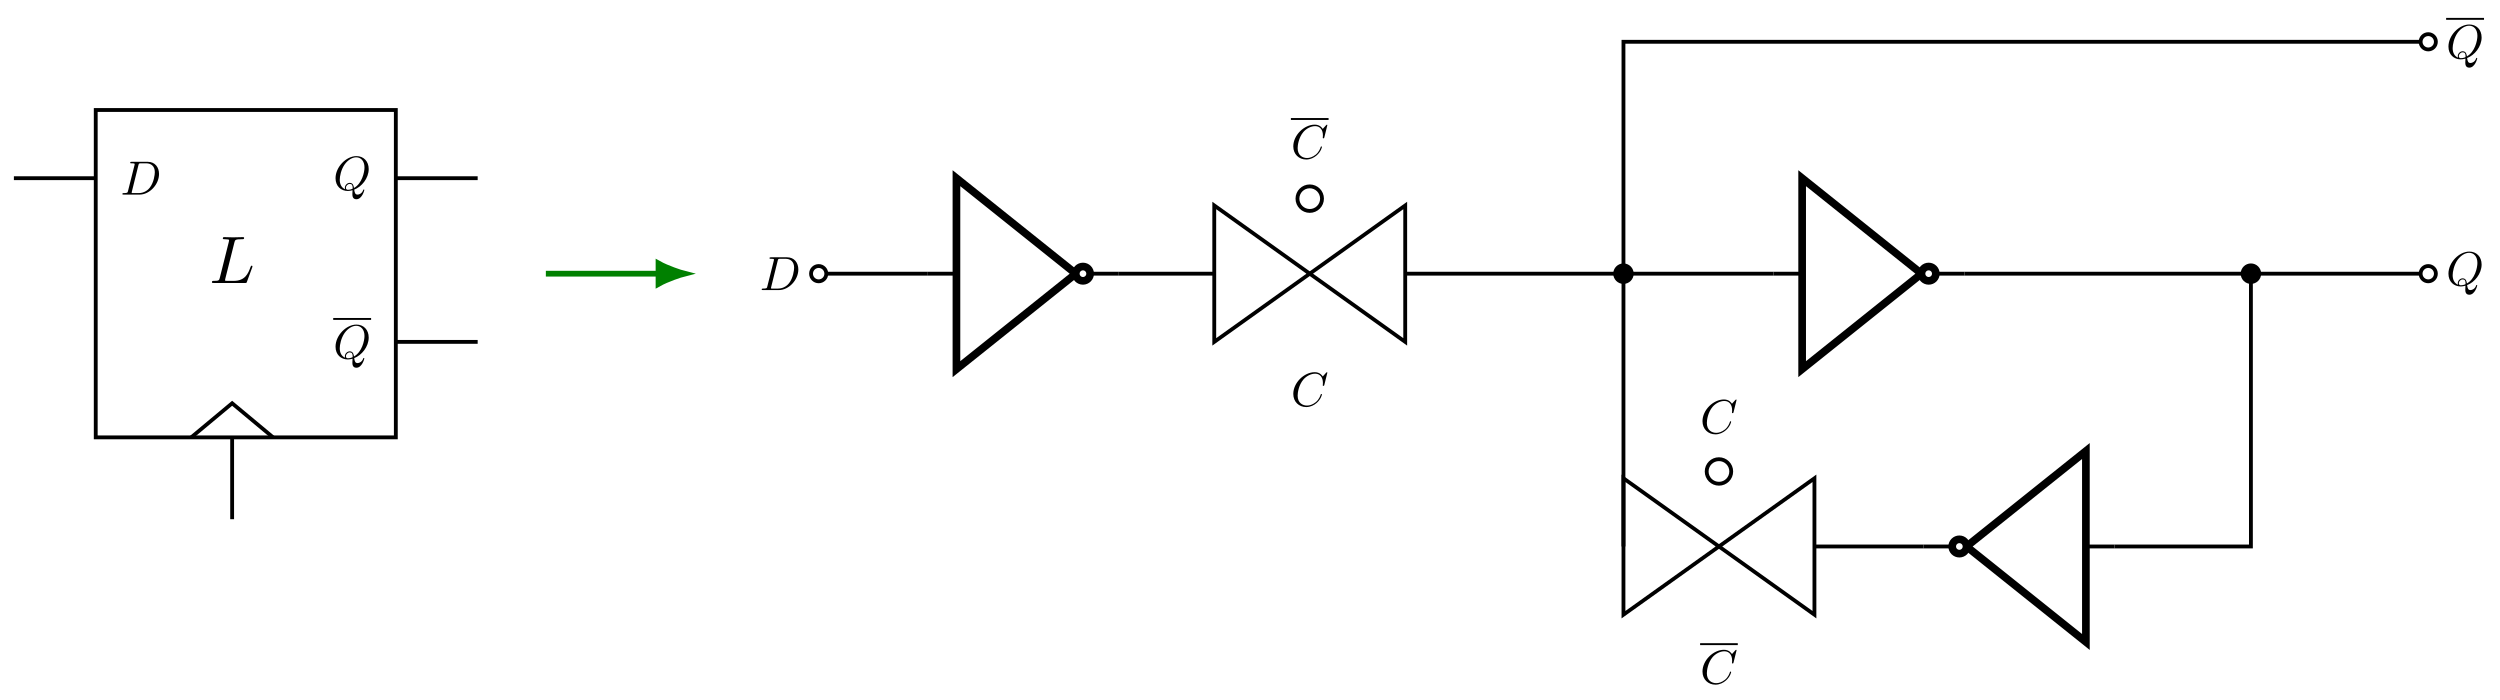
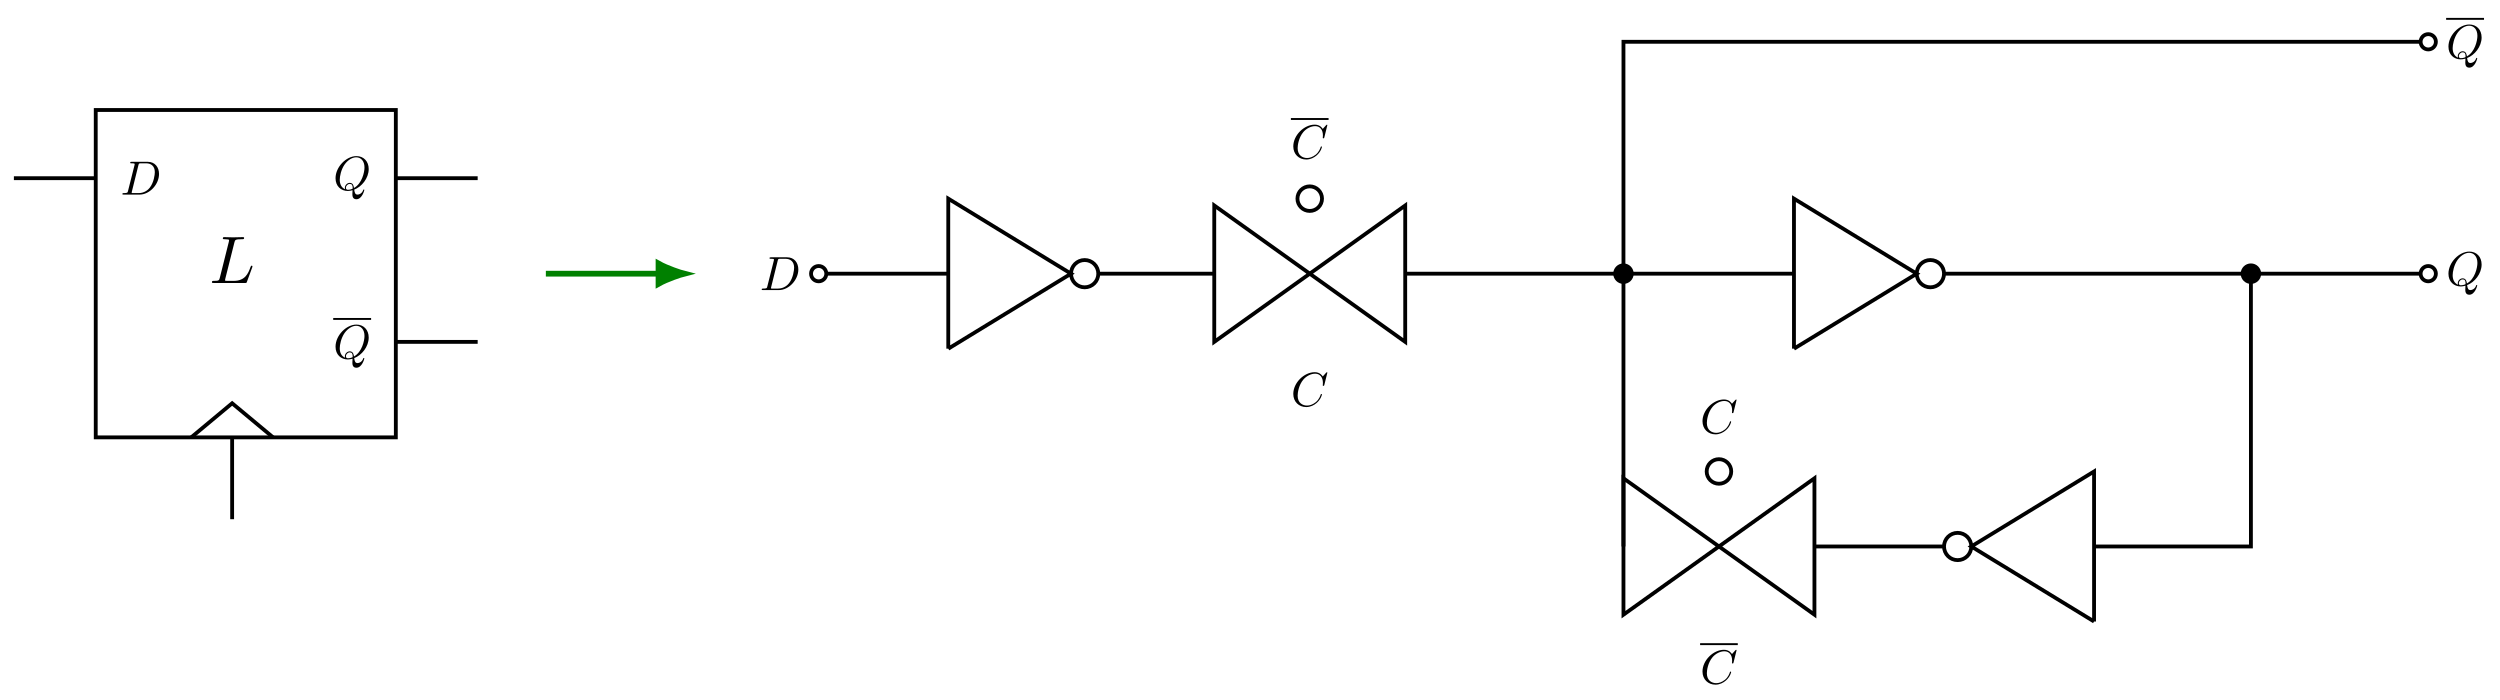
<svg xmlns="http://www.w3.org/2000/svg" xmlns:xlink="http://www.w3.org/1999/xlink" width="519.536pt" height="145.386pt" viewBox="0 0 519.536 145.386">
  <defs>
    <g>
      <g id="glyph-0-0">
        <path d="M 1.578 -0.781 C 1.484 -0.391 1.469 -0.312 0.672 -0.312 C 0.516 -0.312 0.406 -0.312 0.406 -0.125 C 0.406 0 0.484 0 0.672 0 L 3.984 0 C 6.047 0 8.016 -2.109 8.016 -4.281 C 8.016 -5.688 7.172 -6.812 5.672 -6.812 L 2.328 -6.812 C 2.141 -6.812 2.031 -6.812 2.031 -6.625 C 2.031 -6.5 2.109 -6.5 2.312 -6.5 C 2.438 -6.5 2.625 -6.484 2.734 -6.484 C 2.906 -6.453 2.953 -6.438 2.953 -6.312 C 2.953 -6.281 2.953 -6.25 2.922 -6.125 Z M 3.734 -6.125 C 3.828 -6.469 3.844 -6.5 4.281 -6.5 L 5.344 -6.5 C 6.312 -6.5 7.141 -5.969 7.141 -4.656 C 7.141 -4.172 6.953 -2.531 6.094 -1.438 C 5.812 -1.062 5.031 -0.312 3.797 -0.312 L 2.672 -0.312 C 2.531 -0.312 2.516 -0.312 2.453 -0.312 C 2.359 -0.328 2.328 -0.344 2.328 -0.422 C 2.328 -0.453 2.328 -0.469 2.375 -0.641 Z M 3.734 -6.125 " />
      </g>
      <g id="glyph-0-1">
        <path d="M 4.359 -0.062 C 5.906 -0.641 7.375 -2.422 7.375 -4.344 C 7.375 -5.953 6.312 -7.031 4.828 -7.031 C 2.688 -7.031 0.484 -4.766 0.484 -2.438 C 0.484 -0.781 1.609 0.219 3.047 0.219 C 3.297 0.219 3.625 0.172 4.016 0.062 C 3.984 0.688 3.984 0.703 3.984 0.844 C 3.984 1.156 3.984 1.938 4.812 1.938 C 5.984 1.938 6.469 0.109 6.469 0 C 6.469 -0.062 6.406 -0.094 6.359 -0.094 C 6.281 -0.094 6.266 -0.047 6.234 0.016 C 6 0.719 5.422 0.969 5.078 0.969 C 4.609 0.969 4.469 0.703 4.359 -0.062 Z M 2.484 -0.141 C 1.703 -0.453 1.359 -1.219 1.359 -2.125 C 1.359 -2.812 1.625 -4.234 2.375 -5.297 C 3.109 -6.312 4.047 -6.781 4.781 -6.781 C 5.766 -6.781 6.5 -6 6.5 -4.672 C 6.5 -3.672 5.984 -1.328 4.312 -0.406 C 4.266 -0.75 4.172 -1.469 3.438 -1.469 C 2.906 -1.469 2.422 -0.984 2.422 -0.453 C 2.422 -0.266 2.484 -0.156 2.484 -0.141 Z M 3.094 -0.031 C 2.953 -0.031 2.641 -0.031 2.641 -0.453 C 2.641 -0.859 3.016 -1.25 3.438 -1.25 C 3.859 -1.25 4.047 -1.016 4.047 -0.406 C 4.047 -0.266 4.031 -0.25 3.938 -0.203 C 3.672 -0.094 3.375 -0.031 3.094 -0.031 Z M 3.094 -0.031 " />
      </g>
      <g id="glyph-0-2">
        <path d="M 7.578 -6.922 C 7.578 -6.953 7.562 -7.031 7.469 -7.031 C 7.438 -7.031 7.422 -7.016 7.312 -6.906 L 6.625 -6.141 C 6.531 -6.281 6.078 -7.031 4.969 -7.031 C 2.734 -7.031 0.5 -4.828 0.5 -2.516 C 0.5 -0.875 1.672 0.219 3.203 0.219 C 4.062 0.219 4.828 -0.172 5.359 -0.641 C 6.281 -1.453 6.453 -2.359 6.453 -2.391 C 6.453 -2.5 6.344 -2.5 6.328 -2.5 C 6.266 -2.5 6.219 -2.469 6.203 -2.391 C 6.109 -2.109 5.875 -1.391 5.188 -0.812 C 4.5 -0.266 3.875 -0.094 3.359 -0.094 C 2.469 -0.094 1.406 -0.609 1.406 -2.156 C 1.406 -2.734 1.609 -4.344 2.609 -5.516 C 3.219 -6.219 4.156 -6.719 5.047 -6.719 C 6.062 -6.719 6.656 -5.953 6.656 -4.797 C 6.656 -4.391 6.625 -4.391 6.625 -4.281 C 6.625 -4.188 6.734 -4.188 6.766 -4.188 C 6.891 -4.188 6.891 -4.203 6.953 -4.391 Z M 7.578 -6.922 " />
      </g>
      <g id="glyph-1-0">
        <path d="M 5.219 -8.438 C 5.344 -8.938 5.391 -9.094 6.703 -9.094 C 7.109 -9.094 7.234 -9.094 7.234 -9.359 C 7.234 -9.531 7.078 -9.531 7 -9.531 C 6.547 -9.531 5.406 -9.484 4.938 -9.484 C 4.516 -9.484 3.5 -9.531 3.078 -9.531 C 2.984 -9.531 2.812 -9.531 2.812 -9.25 C 2.812 -9.094 2.938 -9.094 3.203 -9.094 C 3.234 -9.094 3.5 -9.094 3.734 -9.062 C 3.984 -9.047 4.109 -9.031 4.109 -8.844 C 4.109 -8.797 4.109 -8.75 4.062 -8.578 L 2.188 -1.094 C 2.047 -0.547 2.016 -0.438 0.922 -0.438 C 0.688 -0.438 0.547 -0.438 0.547 -0.156 C 0.547 0 0.672 0 0.922 0 L 7.375 0 C 7.719 0 7.734 0 7.812 -0.234 L 8.922 -3.25 C 8.969 -3.406 8.969 -3.438 8.969 -3.453 C 8.969 -3.5 8.938 -3.594 8.797 -3.594 C 8.672 -3.594 8.672 -3.531 8.562 -3.312 C 8.094 -2.016 7.484 -0.438 5.062 -0.438 L 3.75 -0.438 C 3.562 -0.438 3.531 -0.438 3.453 -0.453 C 3.312 -0.453 3.266 -0.469 3.266 -0.594 C 3.266 -0.625 3.266 -0.656 3.328 -0.906 Z M 5.219 -8.438 " />
      </g>
    </g>
-     <clipPath id="clip-0">
-       <path clip-rule="nonzero" d="M 386 71 L 457 71 L 457 145.387 L 386 145.387 Z M 386 71 " />
-     </clipPath>
  </defs>
  <path fill="none" stroke-width="0.797" stroke-linecap="butt" stroke-linejoin="miter" stroke="rgb(0%, 0%, 0%)" stroke-opacity="1" stroke-miterlimit="10" d="M -150.238 283.467 L -150.238 351.499 L -87.875 351.499 L -87.875 283.467 Z M -150.238 283.467 " transform="matrix(1, 0, 0, -1, 170.133, 374.358)" />
  <g fill="rgb(0%, 0%, 0%)" fill-opacity="1">
    <use xlink:href="#glyph-0-0" x="25.033" y="40.439" />
  </g>
  <g fill="rgb(0%, 0%, 0%)" fill-opacity="1">
    <use xlink:href="#glyph-0-1" x="69.247" y="39.471" />
  </g>
  <path fill="none" stroke-width="0.398" stroke-linecap="butt" stroke-linejoin="miter" stroke="rgb(0%, 0%, 0%)" stroke-opacity="1" stroke-miterlimit="10" d="M -0.001 -0.001 L 7.874 -0.001 " transform="matrix(1, 0, 0, -1, 69.247, 66.28)" />
  <g fill="rgb(0%, 0%, 0%)" fill-opacity="1">
    <use xlink:href="#glyph-0-1" x="69.247" y="74.483" />
  </g>
  <g fill="rgb(0%, 0%, 0%)" fill-opacity="1">
    <use xlink:href="#glyph-1-0" x="43.497" y="58.808" />
  </g>
  <path fill="none" stroke-width="0.797" stroke-linecap="butt" stroke-linejoin="miter" stroke="rgb(0%, 0%, 0%)" stroke-opacity="1" stroke-miterlimit="10" d="M -130.395 283.467 L -121.891 290.553 L -113.387 283.467 " transform="matrix(1, 0, 0, -1, 170.133, 374.358)" />
  <path fill="none" stroke-width="0.797" stroke-linecap="butt" stroke-linejoin="miter" stroke="rgb(0%, 0%, 0%)" stroke-opacity="1" stroke-miterlimit="10" d="M -121.891 283.467 L -121.891 266.46 " transform="matrix(1, 0, 0, -1, 170.133, 374.358)" />
  <path fill="none" stroke-width="0.797" stroke-linecap="butt" stroke-linejoin="miter" stroke="rgb(0%, 0%, 0%)" stroke-opacity="1" stroke-miterlimit="10" d="M -167.246 337.327 L -150.238 337.327 " transform="matrix(1, 0, 0, -1, 170.133, 374.358)" />
  <path fill="none" stroke-width="0.797" stroke-linecap="butt" stroke-linejoin="miter" stroke="rgb(0%, 0%, 0%)" stroke-opacity="1" stroke-miterlimit="10" d="M -87.875 337.327 L -70.867 337.327 " transform="matrix(1, 0, 0, -1, 170.133, 374.358)" />
  <path fill="none" stroke-width="0.797" stroke-linecap="butt" stroke-linejoin="miter" stroke="rgb(0%, 0%, 0%)" stroke-opacity="1" stroke-miterlimit="10" d="M -87.875 303.311 L -70.867 303.311 " transform="matrix(1, 0, 0, -1, 170.133, 374.358)" />
  <path fill="none" stroke-width="1.196" stroke-linecap="butt" stroke-linejoin="miter" stroke="rgb(0%, 50%, 0%)" stroke-opacity="1" stroke-miterlimit="10" d="M -56.696 317.483 L -33.281 317.483 " transform="matrix(1, 0, 0, -1, 170.133, 374.358)" />
  <path fill-rule="nonzero" fill="rgb(0%, 50%, 0%)" fill-opacity="1" stroke-width="1.196" stroke-linecap="butt" stroke-linejoin="miter" stroke="rgb(0%, 50%, 0%)" stroke-opacity="1" stroke-miterlimit="10" d="M 5.306 -0.001 C 4.654 0.163 1.791 1.089 0.001 2.096 L 0.001 -2.099 C 1.791 -1.091 4.654 -0.165 5.306 -0.001 Z M 5.306 -0.001 " transform="matrix(1, 0, 0, -1, 136.8501, 56.87382)" />
-   <path fill="none" stroke-width="1.594" stroke-linecap="butt" stroke-linejoin="miter" stroke="rgb(0%, 0%, 0%)" stroke-opacity="1" stroke-miterlimit="10" d="M 53.433 317.483 L 28.629 337.327 L 28.629 297.643 L 53.433 317.483 " transform="matrix(1, 0, 0, -1, 170.133, 374.358)" />
-   <path fill="none" stroke-width="1.594" stroke-linecap="butt" stroke-linejoin="miter" stroke="rgb(0%, 0%, 0%)" stroke-opacity="1" stroke-miterlimit="10" d="M 56.41 317.483 C 56.41 318.307 55.742 318.971 54.922 318.971 C 54.101 318.971 53.433 318.307 53.433 317.483 C 53.433 316.663 54.101 315.995 54.922 315.995 C 55.742 315.995 56.41 316.663 56.41 317.483 Z M 56.41 317.483 " transform="matrix(1, 0, 0, -1, 170.133, 374.358)" />
-   <path fill="none" stroke-width="0.797" stroke-linecap="butt" stroke-linejoin="miter" stroke="rgb(0%, 0%, 0%)" stroke-opacity="1" stroke-miterlimit="10" d="M 22.676 317.483 L 28.629 317.483 M 62.363 317.483 L 56.41 317.483 " transform="matrix(1, 0, 0, -1, 170.133, 374.358)" />
-   <path fill="none" stroke-width="0.797" stroke-linecap="butt" stroke-linejoin="miter" stroke="rgb(0%, 0%, 0%)" stroke-opacity="1" stroke-miterlimit="10" d="M -0 317.483 L 11.34 317.483 M 11.34 317.483 L 22.676 317.483 " transform="matrix(1, 0, 0, -1, 170.133, 374.358)" />
+   <path fill="none" stroke-width="0.797" stroke-linecap="butt" stroke-linejoin="miter" stroke="rgb(0%, 0%, 0%)" stroke-opacity="1" stroke-miterlimit="10" d="M 26.93 301.893 L 26.93 333.077 L 52.441 317.483 L 26.93 301.893 M 58.109 317.483 C 58.109 319.049 56.844 320.319 55.277 320.319 C 53.711 320.319 52.441 319.049 52.441 317.483 C 52.441 315.917 53.711 314.651 55.277 314.651 C 56.844 314.651 58.109 315.917 58.109 317.483 Z M 58.109 317.483 " transform="matrix(1, 0, 0, -1, 170.133, 374.358)" />
+   <path fill="none" stroke-width="0.797" stroke-linecap="butt" stroke-linejoin="miter" stroke="rgb(0%, 0%, 0%)" stroke-opacity="1" stroke-miterlimit="10" d="M -0 317.483 L 13.465 317.483 M 13.465 317.483 L 26.93 317.483 " transform="matrix(1, 0, 0, -1, 170.133, 374.358)" />
  <g fill="rgb(0%, 0%, 0%)" fill-opacity="1">
    <use xlink:href="#glyph-0-0" x="157.889" y="60.282" />
  </g>
  <path fill-rule="nonzero" fill="rgb(100%, 100%, 100%)" fill-opacity="1" stroke-width="0.797" stroke-linecap="butt" stroke-linejoin="miter" stroke="rgb(0%, 0%, 0%)" stroke-opacity="1" stroke-miterlimit="10" d="M 1.586 317.483 C 1.586 318.362 0.875 319.073 -0 319.073 C -0.875 319.073 -1.586 318.362 -1.586 317.483 C -1.586 316.608 -0.875 315.897 -0 315.897 C 0.875 315.897 1.586 316.608 1.586 317.483 Z M 1.586 317.483 " transform="matrix(1, 0, 0, -1, 170.133, 374.358)" />
  <path fill="none" stroke-width="0.797" stroke-linecap="butt" stroke-linejoin="miter" stroke="rgb(0%, 0%, 0%)" stroke-opacity="1" stroke-miterlimit="10" d="M 82.207 331.659 L 82.207 303.311 L 102.051 317.483 Z M 82.207 331.659 " transform="matrix(1, 0, 0, -1, 170.133, 374.358)" />
  <path fill="none" stroke-width="0.797" stroke-linecap="butt" stroke-linejoin="miter" stroke="rgb(0%, 0%, 0%)" stroke-opacity="1" stroke-miterlimit="10" d="M 121.89 331.659 L 121.89 303.311 L 102.051 317.483 Z M 121.89 331.659 " transform="matrix(1, 0, 0, -1, 170.133, 374.358)" />
  <path fill="none" stroke-width="0.797" stroke-linecap="butt" stroke-linejoin="miter" stroke="rgb(0%, 0%, 0%)" stroke-opacity="1" stroke-miterlimit="10" d="M 104.601 333.077 C 104.601 334.483 103.457 335.628 102.051 335.628 C 100.64 335.628 99.496 334.483 99.496 333.077 C 99.496 331.667 100.64 330.522 102.051 330.522 C 103.457 330.522 104.601 331.667 104.601 333.077 Z M 104.601 333.077 " transform="matrix(1, 0, 0, -1, 170.133, 374.358)" />
  <path fill="none" stroke-width="0.398" stroke-linecap="butt" stroke-linejoin="miter" stroke="rgb(0%, 0%, 0%)" stroke-opacity="1" stroke-miterlimit="10" d="M 0.002 -0.001 L 7.834 -0.001 " transform="matrix(1, 0, 0, -1, 268.264, 24.729)" />
  <g fill="rgb(0%, 0%, 0%)" fill-opacity="1">
    <use xlink:href="#glyph-0-2" x="268.264" y="32.932" />
  </g>
  <g fill="rgb(0%, 0%, 0%)" fill-opacity="1">
    <use xlink:href="#glyph-0-2" x="268.264" y="84.376" />
  </g>
-   <path fill="none" stroke-width="0.797" stroke-linecap="butt" stroke-linejoin="miter" stroke="rgb(0%, 0%, 0%)" stroke-opacity="1" stroke-miterlimit="10" d="M 62.363 317.483 L 82.207 317.483 " transform="matrix(1, 0, 0, -1, 170.133, 374.358)" />
+   <path fill="none" stroke-width="0.797" stroke-linecap="butt" stroke-linejoin="miter" stroke="rgb(0%, 0%, 0%)" stroke-opacity="1" stroke-miterlimit="10" d="M 58.109 317.483 L 82.207 317.483 " transform="matrix(1, 0, 0, -1, 170.133, 374.358)" />
  <path fill="none" stroke-width="0.797" stroke-linecap="butt" stroke-linejoin="miter" stroke="rgb(0%, 0%, 0%)" stroke-opacity="1" stroke-miterlimit="10" d="M 121.89 317.483 L 167.246 317.483 " transform="matrix(1, 0, 0, -1, 170.133, 374.358)" />
  <path fill-rule="nonzero" fill="rgb(0%, 0%, 0%)" fill-opacity="1" d="M 339.504 56.875 C 339.504 55.699 338.555 54.746 337.379 54.746 C 336.203 54.746 335.254 55.699 335.254 56.875 C 335.254 58.047 336.203 59 337.379 59 C 338.555 59 339.504 58.047 339.504 56.875 Z M 339.504 56.875 " />
  <path fill="none" stroke-width="0.797" stroke-linecap="butt" stroke-linejoin="miter" stroke="rgb(0%, 0%, 0%)" stroke-opacity="1" stroke-miterlimit="10" d="M 167.246 317.483 L 167.246 365.674 L 328.824 365.674 M 328.824 365.674 L 334.492 365.674 " transform="matrix(1, 0, 0, -1, 170.133, 374.358)" />
  <path fill-rule="nonzero" fill="rgb(100%, 100%, 100%)" fill-opacity="1" stroke-width="0.797" stroke-linecap="butt" stroke-linejoin="miter" stroke="rgb(0%, 0%, 0%)" stroke-opacity="1" stroke-miterlimit="10" d="M 336.078 365.674 C 336.078 366.549 335.367 367.26 334.492 367.26 C 333.617 367.26 332.906 366.549 332.906 365.674 C 332.906 364.796 333.617 364.085 334.492 364.085 C 335.367 364.085 336.078 364.796 336.078 365.674 Z M 336.078 365.674 " transform="matrix(1, 0, 0, -1, 170.133, 374.358)" />
  <path fill="none" stroke-width="0.398" stroke-linecap="butt" stroke-linejoin="miter" stroke="rgb(0%, 0%, 0%)" stroke-opacity="1" stroke-miterlimit="10" d="M -0 0 L 7.875 0 " transform="matrix(1, 0, 0, -1, 508.34, 3.918)" />
  <g fill="rgb(0%, 0%, 0%)" fill-opacity="1">
    <use xlink:href="#glyph-0-1" x="508.34" y="12.121" />
  </g>
-   <path fill="none" stroke-width="1.594" stroke-linecap="butt" stroke-linejoin="miter" stroke="rgb(0%, 0%, 0%)" stroke-opacity="1" stroke-miterlimit="10" d="M 229.183 317.483 L 204.379 337.327 L 204.379 297.643 L 229.183 317.483 " transform="matrix(1, 0, 0, -1, 170.133, 374.358)" />
-   <path fill="none" stroke-width="1.594" stroke-linecap="butt" stroke-linejoin="miter" stroke="rgb(0%, 0%, 0%)" stroke-opacity="1" stroke-miterlimit="10" d="M 232.16 317.483 C 232.16 318.307 231.492 318.971 230.672 318.971 C 229.851 318.971 229.183 318.307 229.183 317.483 C 229.183 316.663 229.851 315.995 230.672 315.995 C 231.492 315.995 232.16 316.663 232.16 317.483 Z M 232.16 317.483 " transform="matrix(1, 0, 0, -1, 170.133, 374.358)" />
-   <path fill="none" stroke-width="0.797" stroke-linecap="butt" stroke-linejoin="miter" stroke="rgb(0%, 0%, 0%)" stroke-opacity="1" stroke-miterlimit="10" d="M 198.429 317.483 L 204.379 317.483 M 238.113 317.483 L 232.16 317.483 " transform="matrix(1, 0, 0, -1, 170.133, 374.358)" />
-   <path fill="none" stroke-width="0.797" stroke-linecap="butt" stroke-linejoin="miter" stroke="rgb(0%, 0%, 0%)" stroke-opacity="1" stroke-miterlimit="10" d="M 167.246 317.483 L 198.429 317.483 " transform="matrix(1, 0, 0, -1, 170.133, 374.358)" />
-   <path fill="none" stroke-width="0.797" stroke-linecap="butt" stroke-linejoin="miter" stroke="rgb(0%, 0%, 0%)" stroke-opacity="1" stroke-miterlimit="10" d="M 238.113 317.483 L 328.824 317.483 M 328.824 317.483 L 334.492 317.483 " transform="matrix(1, 0, 0, -1, 170.133, 374.358)" />
+   <path fill="none" stroke-width="0.797" stroke-linecap="butt" stroke-linejoin="miter" stroke="rgb(0%, 0%, 0%)" stroke-opacity="1" stroke-miterlimit="10" d="M 202.679 301.893 L 202.679 333.077 L 228.191 317.483 L 202.679 301.893 M 233.863 317.483 C 233.863 319.049 232.594 320.319 231.027 320.319 C 229.461 320.319 228.191 319.049 228.191 317.483 C 228.191 315.917 229.461 314.651 231.027 314.651 C 232.594 314.651 233.863 315.917 233.863 317.483 Z M 233.863 317.483 " transform="matrix(1, 0, 0, -1, 170.133, 374.358)" />
+   <path fill="none" stroke-width="0.797" stroke-linecap="butt" stroke-linejoin="miter" stroke="rgb(0%, 0%, 0%)" stroke-opacity="1" stroke-miterlimit="10" d="M 167.246 317.483 L 202.679 317.483 " transform="matrix(1, 0, 0, -1, 170.133, 374.358)" />
+   <path fill="none" stroke-width="0.797" stroke-linecap="butt" stroke-linejoin="miter" stroke="rgb(0%, 0%, 0%)" stroke-opacity="1" stroke-miterlimit="10" d="M 233.863 317.483 L 328.824 317.483 M 328.824 317.483 L 334.492 317.483 " transform="matrix(1, 0, 0, -1, 170.133, 374.358)" />
  <path fill-rule="nonzero" fill="rgb(100%, 100%, 100%)" fill-opacity="1" stroke-width="0.797" stroke-linecap="butt" stroke-linejoin="miter" stroke="rgb(0%, 0%, 0%)" stroke-opacity="1" stroke-miterlimit="10" d="M 336.078 317.483 C 336.078 318.362 335.367 319.073 334.492 319.073 C 333.617 319.073 332.906 318.362 332.906 317.483 C 332.906 316.608 333.617 315.897 334.492 315.897 C 335.367 315.897 336.078 316.608 336.078 317.483 Z M 336.078 317.483 " transform="matrix(1, 0, 0, -1, 170.133, 374.358)" />
  <g fill="rgb(0%, 0%, 0%)" fill-opacity="1">
    <use xlink:href="#glyph-0-1" x="508.34" y="59.313" />
  </g>
-   <g clip-path="url(#clip-0)">
-     <path fill="none" stroke-width="1.594" stroke-linecap="butt" stroke-linejoin="miter" stroke="rgb(0%, 0%, 0%)" stroke-opacity="1" stroke-miterlimit="10" d="M 238.539 260.792 L 263.344 280.631 L 263.344 240.948 L 238.539 260.792 " transform="matrix(1, 0, 0, -1, 170.133, 374.358)" />
-   </g>
-   <path fill="none" stroke-width="1.594" stroke-linecap="butt" stroke-linejoin="miter" stroke="rgb(0%, 0%, 0%)" stroke-opacity="1" stroke-miterlimit="10" d="M 235.562 260.792 C 235.562 261.612 236.23 262.28 237.051 262.28 C 237.871 262.28 238.539 261.612 238.539 260.792 C 238.539 259.967 237.871 259.303 237.051 259.303 C 236.23 259.303 235.562 259.967 235.562 260.792 Z M 235.562 260.792 " transform="matrix(1, 0, 0, -1, 170.133, 374.358)" />
-   <path fill="none" stroke-width="0.797" stroke-linecap="butt" stroke-linejoin="miter" stroke="rgb(0%, 0%, 0%)" stroke-opacity="1" stroke-miterlimit="10" d="M 269.293 260.792 L 263.344 260.792 M 229.609 260.792 L 235.562 260.792 " transform="matrix(1, 0, 0, -1, 170.133, 374.358)" />
+   <path fill="none" stroke-width="0.797" stroke-linecap="butt" stroke-linejoin="miter" stroke="rgb(0%, 0%, 0%)" stroke-opacity="1" stroke-miterlimit="10" d="M 265.043 245.198 L 265.043 276.381 L 239.531 260.792 L 265.043 245.198 M 239.531 260.792 C 239.531 262.358 238.262 263.624 236.695 263.624 C 235.129 263.624 233.863 262.358 233.863 260.792 C 233.863 259.225 235.129 257.956 236.695 257.956 C 238.262 257.956 239.531 259.225 239.531 260.792 Z M 239.531 260.792 " transform="matrix(1, 0, 0, -1, 170.133, 374.358)" />
  <path fill-rule="nonzero" fill="rgb(0%, 0%, 0%)" fill-opacity="1" d="M 469.902 56.875 C 469.902 55.699 468.949 54.746 467.773 54.746 C 466.602 54.746 465.648 55.699 465.648 56.875 C 465.648 58.047 466.602 59 467.773 59 C 468.949 59 469.902 58.047 469.902 56.875 Z M 469.902 56.875 " />
-   <path fill="none" stroke-width="0.797" stroke-linecap="butt" stroke-linejoin="miter" stroke="rgb(0%, 0%, 0%)" stroke-opacity="1" stroke-miterlimit="10" d="M 297.64 317.483 L 297.64 260.792 L 269.293 260.792 " transform="matrix(1, 0, 0, -1, 170.133, 374.358)" />
-   <path fill="none" stroke-width="0.797" stroke-linecap="butt" stroke-linejoin="miter" stroke="rgb(0%, 0%, 0%)" stroke-opacity="1" stroke-miterlimit="10" d="M 229.609 260.792 L 206.933 260.792 " transform="matrix(1, 0, 0, -1, 170.133, 374.358)" />
+   <path fill="none" stroke-width="0.797" stroke-linecap="butt" stroke-linejoin="miter" stroke="rgb(0%, 0%, 0%)" stroke-opacity="1" stroke-miterlimit="10" d="M 297.64 317.483 L 297.64 260.792 L 265.043 260.792 " transform="matrix(1, 0, 0, -1, 170.133, 374.358)" />
+   <path fill="none" stroke-width="0.797" stroke-linecap="butt" stroke-linejoin="miter" stroke="rgb(0%, 0%, 0%)" stroke-opacity="1" stroke-miterlimit="10" d="M 233.863 260.792 L 206.933 260.792 " transform="matrix(1, 0, 0, -1, 170.133, 374.358)" />
  <path fill="none" stroke-width="0.797" stroke-linecap="butt" stroke-linejoin="miter" stroke="rgb(0%, 0%, 0%)" stroke-opacity="1" stroke-miterlimit="10" d="M 206.933 274.963 L 206.933 246.616 L 187.09 260.792 Z M 206.933 274.963 " transform="matrix(1, 0, 0, -1, 170.133, 374.358)" />
  <path fill="none" stroke-width="0.797" stroke-linecap="butt" stroke-linejoin="miter" stroke="rgb(0%, 0%, 0%)" stroke-opacity="1" stroke-miterlimit="10" d="M 167.246 274.963 L 167.246 246.616 L 187.09 260.792 Z M 167.246 274.963 " transform="matrix(1, 0, 0, -1, 170.133, 374.358)" />
  <path fill="none" stroke-width="0.797" stroke-linecap="butt" stroke-linejoin="miter" stroke="rgb(0%, 0%, 0%)" stroke-opacity="1" stroke-miterlimit="10" d="M 189.64 276.381 C 189.64 277.792 188.5 278.932 187.09 278.932 C 185.679 278.932 184.539 277.792 184.539 276.381 C 184.539 274.971 185.679 273.831 187.09 273.831 C 188.5 273.831 189.64 274.971 189.64 276.381 Z M 189.64 276.381 " transform="matrix(1, 0, 0, -1, 170.133, 374.358)" />
  <g fill="rgb(0%, 0%, 0%)" fill-opacity="1">
    <use xlink:href="#glyph-0-2" x="353.303" y="90.046" />
  </g>
  <path fill="none" stroke-width="0.398" stroke-linecap="butt" stroke-linejoin="miter" stroke="rgb(0%, 0%, 0%)" stroke-opacity="1" stroke-miterlimit="10" d="M 0.002 -0 L 7.834 -0 " transform="matrix(1, 0, 0, -1, 353.303, 133.863)" />
  <g fill="rgb(0%, 0%, 0%)" fill-opacity="1">
    <use xlink:href="#glyph-0-2" x="353.303" y="142.066" />
  </g>
  <path fill="none" stroke-width="0.797" stroke-linecap="butt" stroke-linejoin="miter" stroke="rgb(0%, 0%, 0%)" stroke-opacity="1" stroke-miterlimit="10" d="M 167.246 260.792 L 167.246 317.483 " transform="matrix(1, 0, 0, -1, 170.133, 374.358)" />
</svg>
